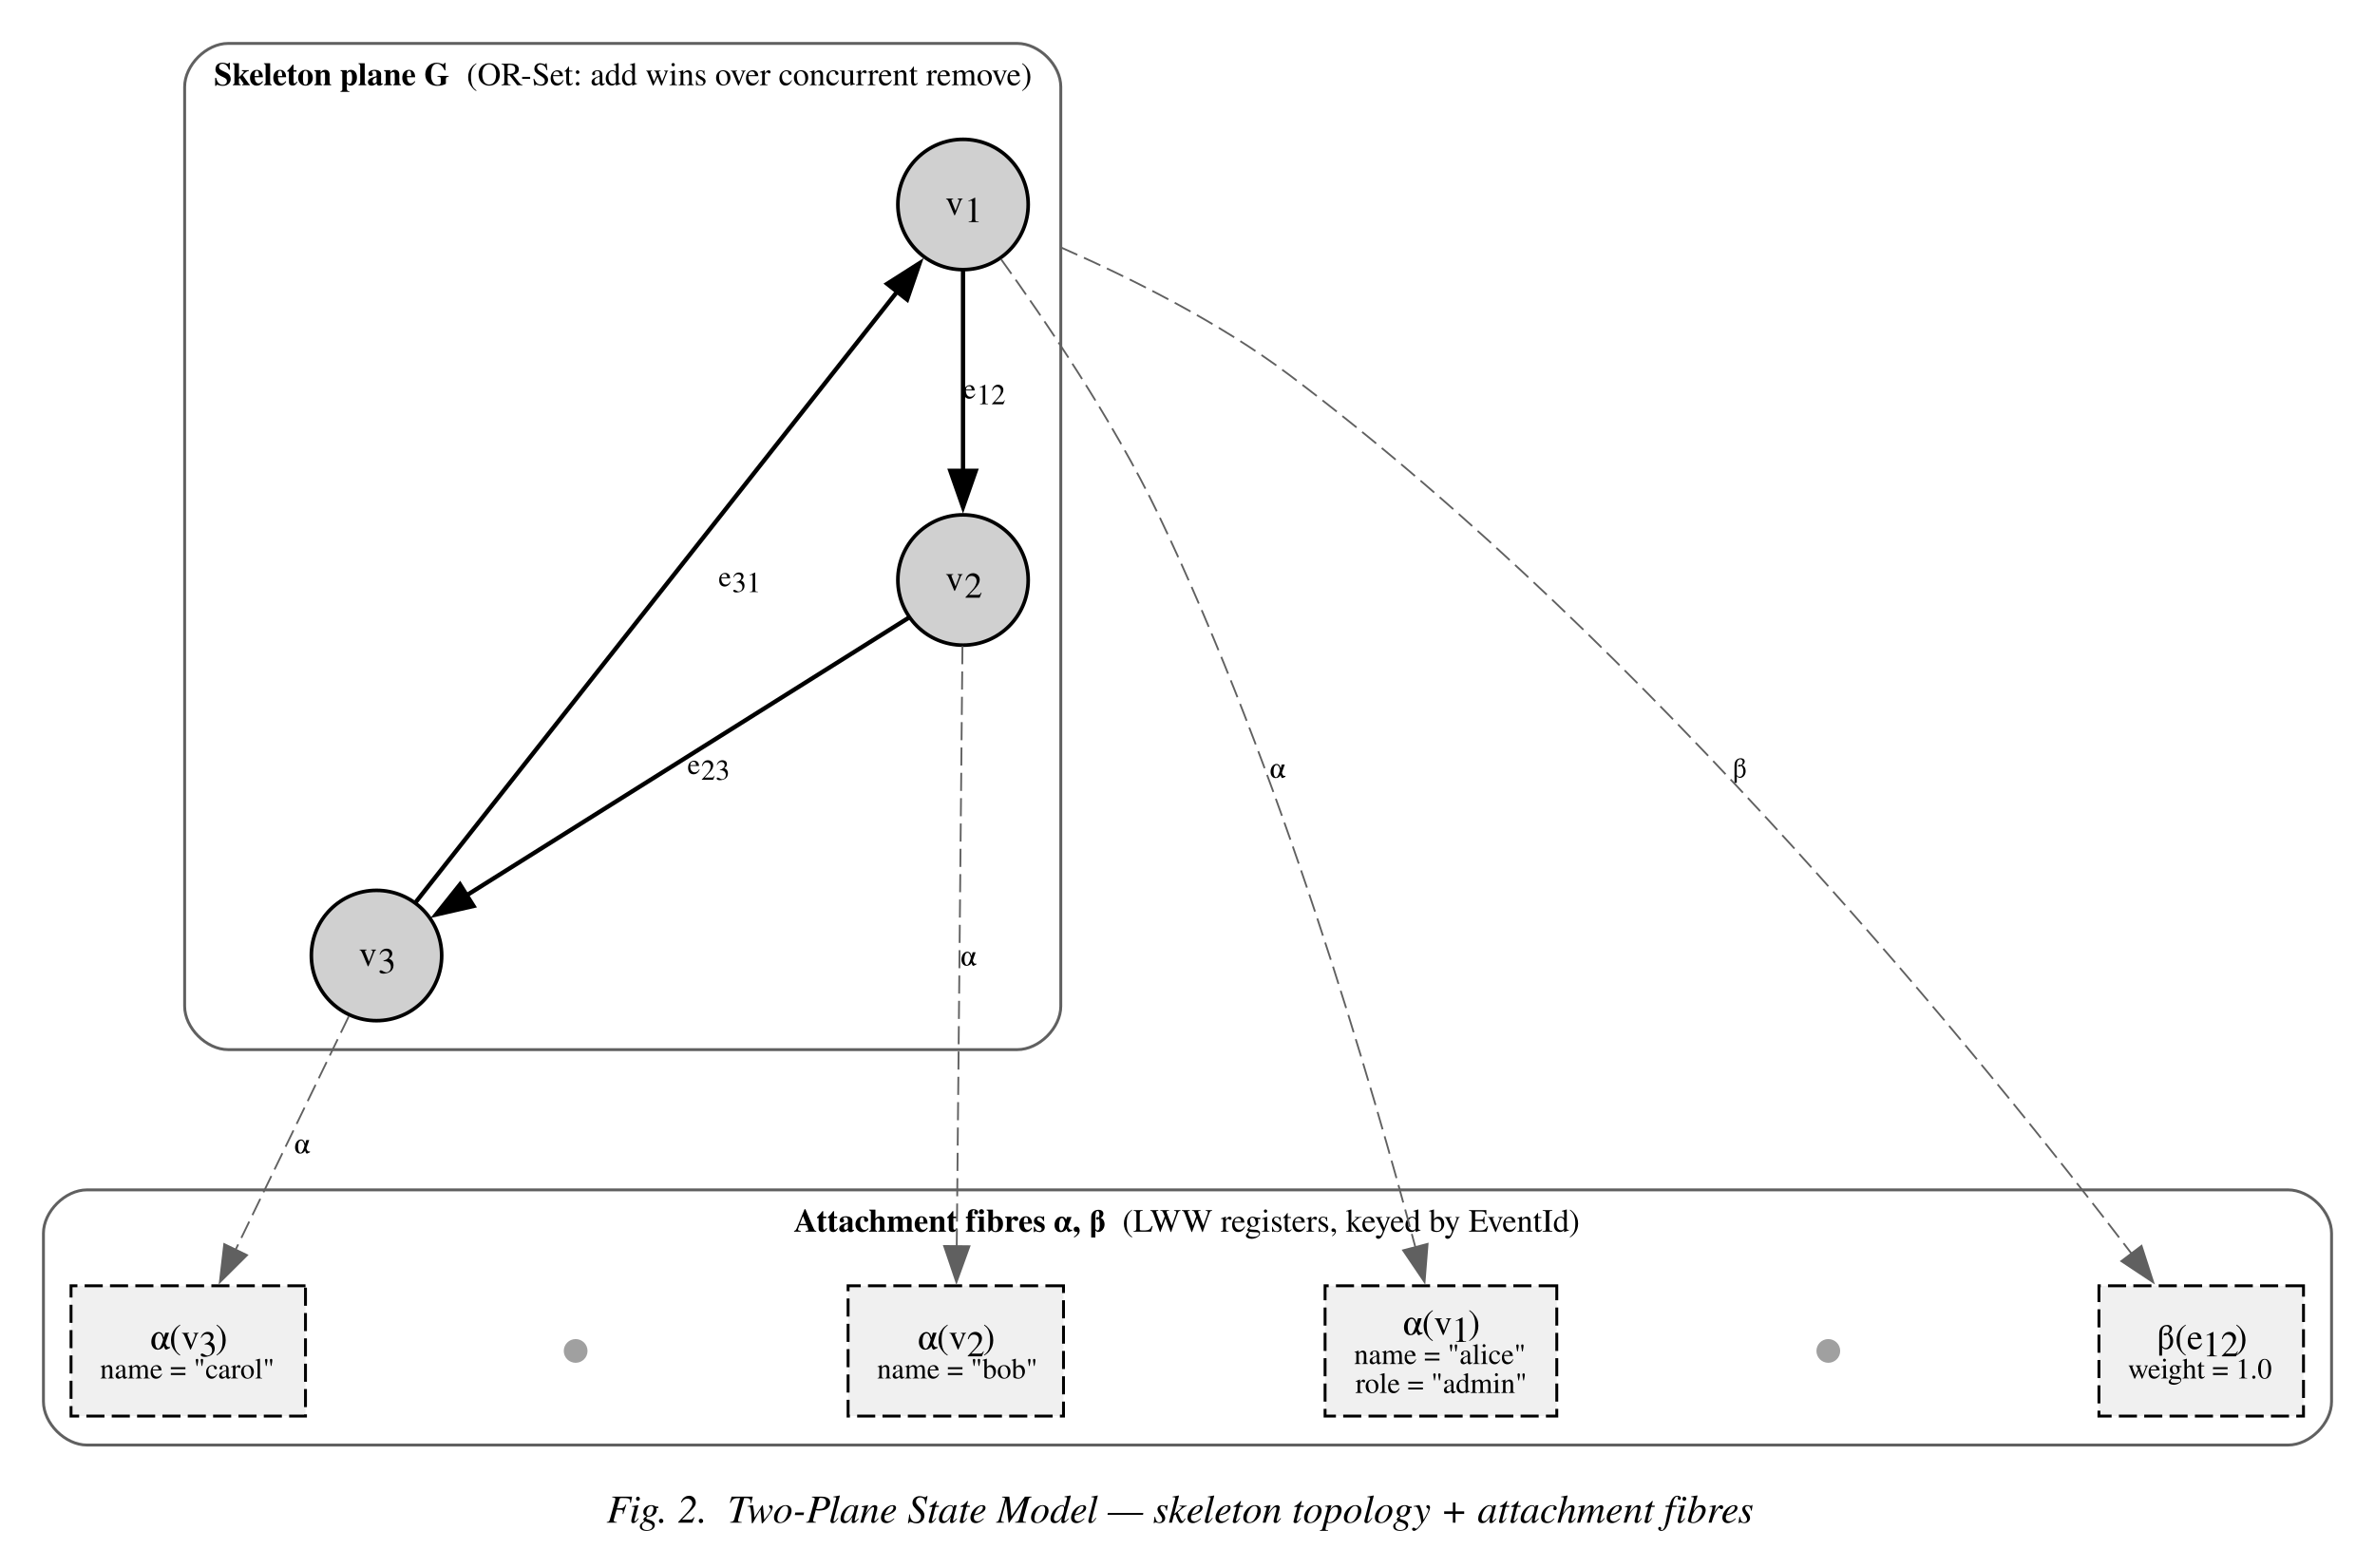
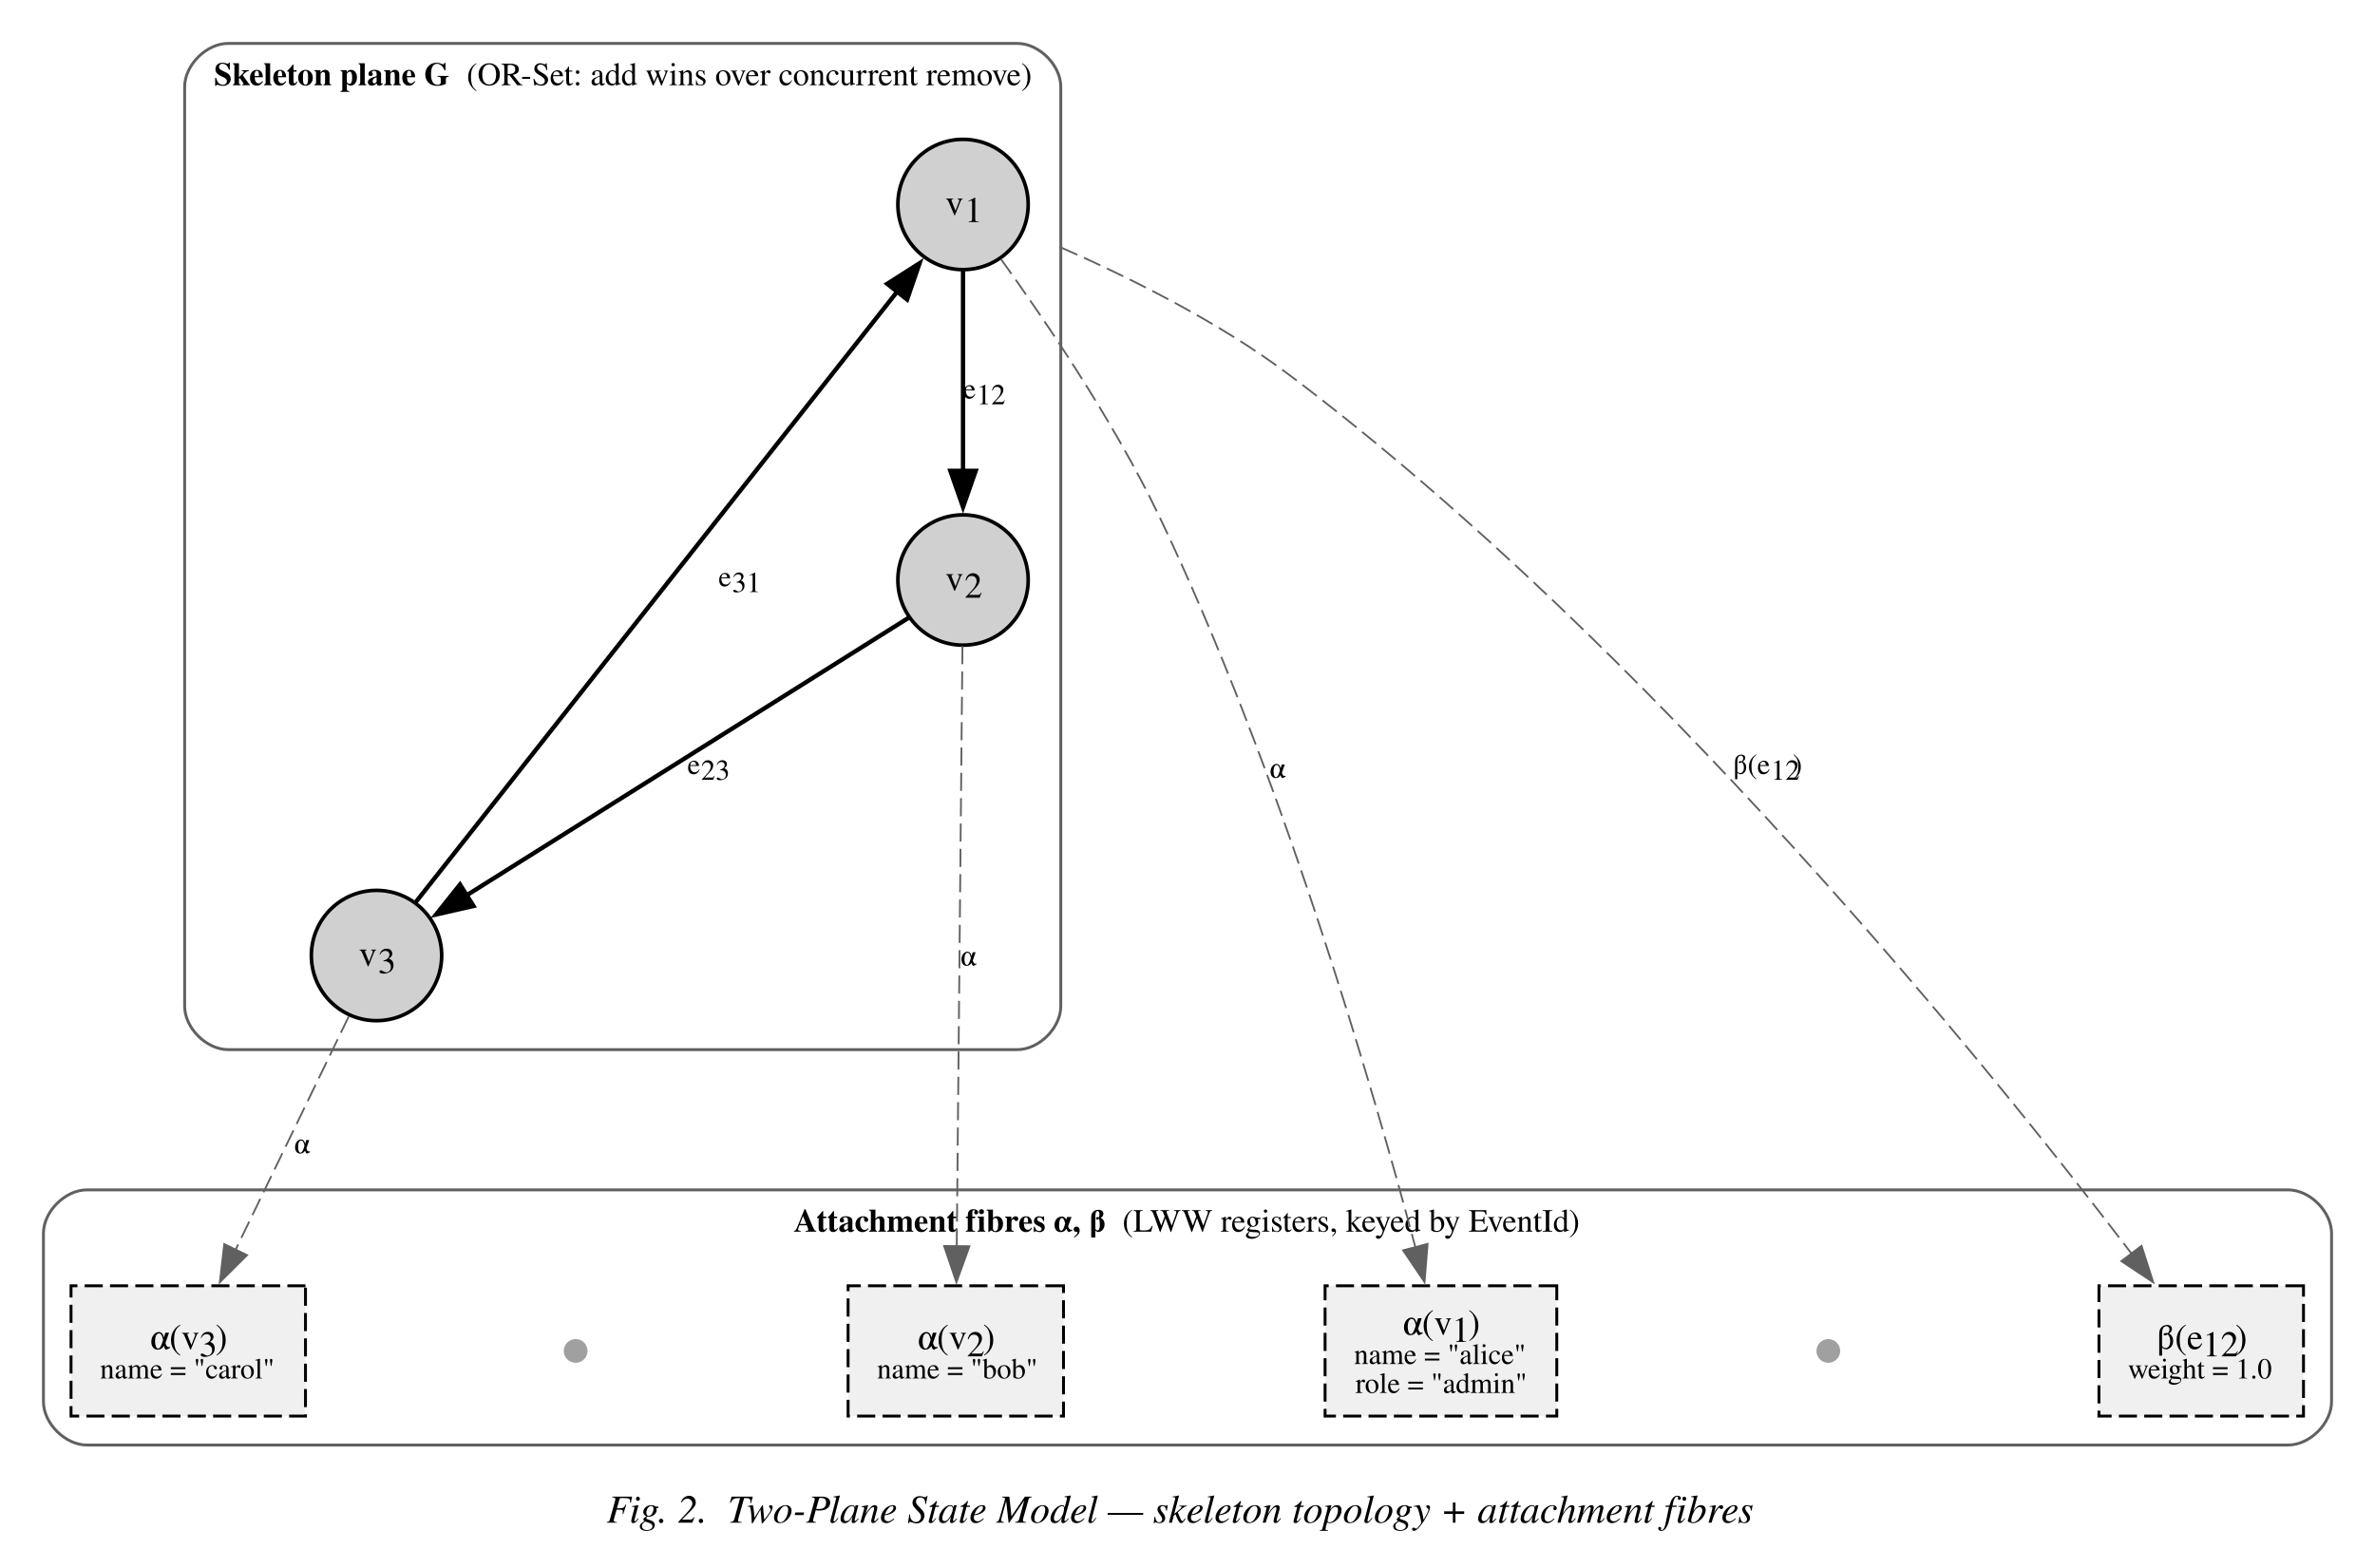
<svg xmlns="http://www.w3.org/2000/svg" width="656pt" height="433pt" viewBox="0.00 0.00 656.00 433.00">
  <g id="graph0" class="graph" transform="scale(1 1) rotate(0) translate(4 428.75)">
    <text xml:space="preserve" text-anchor="start" x="163.5" y="-8.05" font-family="Times,serif" font-style="italic" font-size="11.00">Fig. 2.  Two-Plane State Model — skeleton topology + attachment fibres</text>
    <g id="clust1" class="cluster">
      <path fill="none" stroke="#606060" stroke-width="0.8" d="M59,-138.75C59,-138.75 277,-138.75 277,-138.75 283,-138.75 289,-144.75 289,-150.75 289,-150.75 289,-404.75 289,-404.75 289,-410.75 283,-416.75 277,-416.75 277,-416.75 59,-416.75 59,-416.75 53,-416.75 47,-410.75 47,-404.75 47,-404.75 47,-150.75 47,-150.75 47,-144.75 53,-138.75 59,-138.75" />
      <text xml:space="preserve" text-anchor="start" x="55.12" y="-405.2" font-family="Times,serif" font-weight="bold" font-size="9.00">Skeleton plane G</text>
      <text xml:space="preserve" text-anchor="start" x="120.38" y="-405.2" font-family="Times,serif" font-size="9.00">  (OR-Set: add wins over concurrent remove)</text>
    </g>
    <g id="clust2" class="cluster">
      <path fill="none" stroke="#606060" stroke-width="0.8" d="M20,-29.5C20,-29.5 628,-29.5 628,-29.5 634,-29.5 640,-35.5 640,-41.5 640,-41.5 640,-88 640,-88 640,-94 634,-100 628,-100 628,-100 20,-100 20,-100 14,-100 8,-94 8,-88 8,-88 8,-41.5 8,-41.5 8,-35.5 14,-29.5 20,-29.5" />
      <text xml:space="preserve" text-anchor="start" x="215.25" y="-88.45" font-family="Times,serif" font-weight="bold" font-size="9.00">Attachment fibres α, β</text>
      <text xml:space="preserve" text-anchor="start" x="301.5" y="-88.45" font-family="Times,serif" font-size="9.00">  (LWW registers, keyed by EventId)</text>
    </g>
    <g id="node1" class="node">
      <ellipse fill="#d0d0d0" stroke="black" cx="262" cy="-372.25" rx="18" ry="18" />
      <text xml:space="preserve" text-anchor="start" x="257.12" y="-369.38" font-family="Times,serif" font-size="10.00">v</text>
      <text xml:space="preserve" text-anchor="start" x="262.38" y="-369.38" font-family="Times,serif" baseline-shift="sub" font-size="10.00">1</text>
    </g>
    <g id="node2" class="node">
      <ellipse fill="#d0d0d0" stroke="black" cx="262" cy="-268.5" rx="18" ry="18" />
      <text xml:space="preserve" text-anchor="start" x="257.12" y="-265.62" font-family="Times,serif" font-size="10.00">v</text>
      <text xml:space="preserve" text-anchor="start" x="262.38" y="-265.62" font-family="Times,serif" baseline-shift="sub" font-size="10.00">2</text>
    </g>
    <g id="edge1" class="edge">
      <path fill="none" stroke="black" stroke-width="1.2" d="M262,-353.99C262,-338.86 262,-316.55 262,-298.66" />
      <polygon fill="black" stroke="black" stroke-width="1.2" points="265.5,-298.66 262,-288.66 258.5,-298.66 265.5,-298.66" />
      <text xml:space="preserve" text-anchor="start" x="262" y="-318.65" font-family="Times,serif" font-size="8.00">e</text>
      <text xml:space="preserve" text-anchor="start" x="265.75" y="-318.65" font-family="Times,serif" baseline-shift="sub" font-size="8.00">12</text>
    </g>
    <g id="node4" class="node">
      <polygon fill="#f0f0f0" stroke="black" stroke-width="0.8" stroke-dasharray="5,2" points="426,-73.5 362,-73.5 362,-37.5 426,-37.5 426,-73.5" />
      <text xml:space="preserve" text-anchor="start" x="383.5" y="-60" font-family="Times,serif" font-size="10.00">α(v</text>
      <text xml:space="preserve" text-anchor="start" x="397" y="-60" font-family="Times,serif" baseline-shift="sub" font-size="10.00">1</text>
      <text xml:space="preserve" text-anchor="start" x="401.5" y="-60" font-family="Times,serif" font-size="10.00">)</text>
      <text xml:space="preserve" text-anchor="start" x="370" y="-51.9" font-family="Times,serif" font-size="8.00">name = "alice"</text>
      <text xml:space="preserve" text-anchor="start" x="370.38" y="-43.9" font-family="Times,serif" font-size="8.00">role = "admin"</text>
    </g>
    <g id="edge6" class="edge">
      <path fill="none" stroke="#606060" stroke-width="0.5" stroke-dasharray="5,2" d="M272.47,-357.17C284.26,-340.83 303.4,-312.77 316,-286.5 349.61,-216.4 375.27,-127.97 386.99,-83.98" />
      <polygon fill="#606060" stroke="#606060" stroke-width="0.5" points="390.32,-85.08 389.48,-74.52 383.55,-83.3 390.32,-85.08" />
      <text xml:space="preserve" text-anchor="middle" x="348.8" y="-213.9" font-family="Times,serif" font-size="8.00">α</text>
    </g>
    <g id="node7" class="node">
      <polygon fill="#f0f0f0" stroke="black" stroke-width="0.8" stroke-dasharray="5,2" points="632.25,-73.5 575.75,-73.5 575.75,-37.5 632.25,-37.5 632.25,-73.5" />
      <text xml:space="preserve" text-anchor="start" x="591.62" y="-56" font-family="Times,serif" font-size="10.00">β(e</text>
      <text xml:space="preserve" text-anchor="start" x="604.38" y="-56" font-family="Times,serif" baseline-shift="sub" font-size="10.00">12</text>
      <text xml:space="preserve" text-anchor="start" x="613.38" y="-56" font-family="Times,serif" font-size="10.00">)</text>
      <text xml:space="preserve" text-anchor="start" x="583.75" y="-47.9" font-family="Times,serif" font-size="8.00">weight = 1.0</text>
    </g>
    <g id="edge9" class="edge">
      <path fill="none" stroke="#606060" stroke-width="0.5" stroke-dasharray="5,2" d="M289,-360.4C307.65,-352.22 332.51,-339.92 352,-325.25 451.56,-250.34 545.52,-133.82 584.75,-82.39" />
      <polygon fill="#606060" stroke="#606060" stroke-width="0.5" points="587.51,-84.54 590.76,-74.45 581.93,-80.31 587.51,-84.54" />
-       <text xml:space="preserve" text-anchor="middle" x="476.5" y="-213.9" font-family="Times,serif" font-size="8.00">β</text>
+       <text xml:space="preserve" text-anchor="start" x="474.62" y="-214.9" font-family="Times,serif" font-size="8.00">β(e</text>
+       <text xml:space="preserve" text-anchor="start" x="485.12" y="-214.9" font-family="Times,serif" baseline-shift="sub" font-size="8.00">12</text>
+       <text xml:space="preserve" text-anchor="start" x="491.12" y="-214.9" font-family="Times,serif" font-size="8.00">)</text>
    </g>
    <g id="node3" class="node">
      <ellipse fill="#d0d0d0" stroke="black" cx="100" cy="-164.75" rx="18" ry="18" />
      <text xml:space="preserve" text-anchor="start" x="95.12" y="-161.88" font-family="Times,serif" font-size="10.00">v</text>
      <text xml:space="preserve" text-anchor="start" x="100.38" y="-161.88" font-family="Times,serif" baseline-shift="sub" font-size="10.00">3</text>
    </g>
    <g id="edge2" class="edge">
      <path fill="none" stroke="black" stroke-width="1.2" d="M247.05,-258.11C219.08,-240.54 158.61,-202.56 124.56,-181.18" />
      <polygon fill="black" stroke="black" stroke-width="1.2" points="126.78,-178.44 116.45,-176.08 123.06,-184.37 126.78,-178.44" />
      <text xml:space="preserve" text-anchor="start" x="185.86" y="-214.9" font-family="Times,serif" font-size="8.00">e</text>
      <text xml:space="preserve" text-anchor="start" x="189.61" y="-214.9" font-family="Times,serif" baseline-shift="sub" font-size="8.00">23</text>
    </g>
    <g id="node5" class="node">
      <polygon fill="#f0f0f0" stroke="black" stroke-width="0.8" stroke-dasharray="5,2" points="289.75,-73.5 230.25,-73.5 230.25,-37.5 289.75,-37.5 289.75,-73.5" />
      <text xml:space="preserve" text-anchor="start" x="249.5" y="-56" font-family="Times,serif" font-size="10.00">α(v</text>
      <text xml:space="preserve" text-anchor="start" x="263" y="-56" font-family="Times,serif" baseline-shift="sub" font-size="10.00">2</text>
      <text xml:space="preserve" text-anchor="start" x="267.5" y="-56" font-family="Times,serif" font-size="10.00">)</text>
      <text xml:space="preserve" text-anchor="start" x="238.25" y="-47.9" font-family="Times,serif" font-size="8.00">name = "bob"</text>
    </g>
    <g id="edge7" class="edge">
      <path fill="none" stroke="#606060" stroke-width="0.5" stroke-dasharray="5,2" d="M261.84,-250.23C261.49,-213.74 260.68,-128.52 260.26,-84.27" />
      <polygon fill="#606060" stroke="#606060" stroke-width="0.5" points="263.77,-84.43 260.17,-74.47 256.77,-84.5 263.77,-84.43" />
      <text xml:space="preserve" text-anchor="middle" x="263.42" y="-162.03" font-family="Times,serif" font-size="8.00">α</text>
    </g>
    <g id="edge3" class="edge">
      <path fill="none" stroke="black" stroke-width="1.2" d="M110.83,-179.49C138.16,-214.16 210.13,-305.45 243.95,-348.35" />
      <polygon fill="black" stroke="black" stroke-width="1.2" points="241.06,-350.33 249.99,-356.02 246.55,-346 241.06,-350.33" />
      <text xml:space="preserve" text-anchor="start" x="194.44" y="-266.77" font-family="Times,serif" font-size="8.00">e</text>
      <text xml:space="preserve" text-anchor="start" x="198.19" y="-266.77" font-family="Times,serif" baseline-shift="sub" font-size="8.00">31</text>
    </g>
    <g id="node6" class="node">
      <polygon fill="#f0f0f0" stroke="black" stroke-width="0.8" stroke-dasharray="5,2" points="80.38,-73.5 15.62,-73.5 15.62,-37.5 80.38,-37.5 80.38,-73.5" />
      <text xml:space="preserve" text-anchor="start" x="37.5" y="-56" font-family="Times,serif" font-size="10.00">α(v</text>
      <text xml:space="preserve" text-anchor="start" x="51" y="-56" font-family="Times,serif" baseline-shift="sub" font-size="10.00">3</text>
      <text xml:space="preserve" text-anchor="start" x="55.5" y="-56" font-family="Times,serif" font-size="10.00">)</text>
      <text xml:space="preserve" text-anchor="start" x="23.62" y="-47.9" font-family="Times,serif" font-size="8.00">name = "carol"</text>
    </g>
    <g id="edge8" class="edge">
      <path fill="none" stroke="#606060" stroke-width="0.5" stroke-dasharray="5,2" d="M92.33,-147.92C84.11,-130.98 70.92,-103.78 61.07,-83.45" />
      <polygon fill="#606060" stroke="#606060" stroke-width="0.5" points="64.24,-81.97 56.72,-74.49 57.94,-85.02 64.24,-81.97" />
      <text xml:space="preserve" text-anchor="middle" x="79.36" y="-110.15" font-family="Times,serif" font-size="8.00">α</text>
    </g>
    <g id="node8" class="node">
      <ellipse fill="#a0a0a0" stroke="#a0a0a0" stroke-width="0.8" cx="501" cy="-55.5" rx="2.88" ry="2.88" />
    </g>
    <g id="node9" class="node">
      <ellipse fill="#a0a0a0" stroke="#a0a0a0" stroke-width="0.8" cx="155" cy="-55.5" rx="2.88" ry="2.88" />
    </g>
  </g>
</svg>
